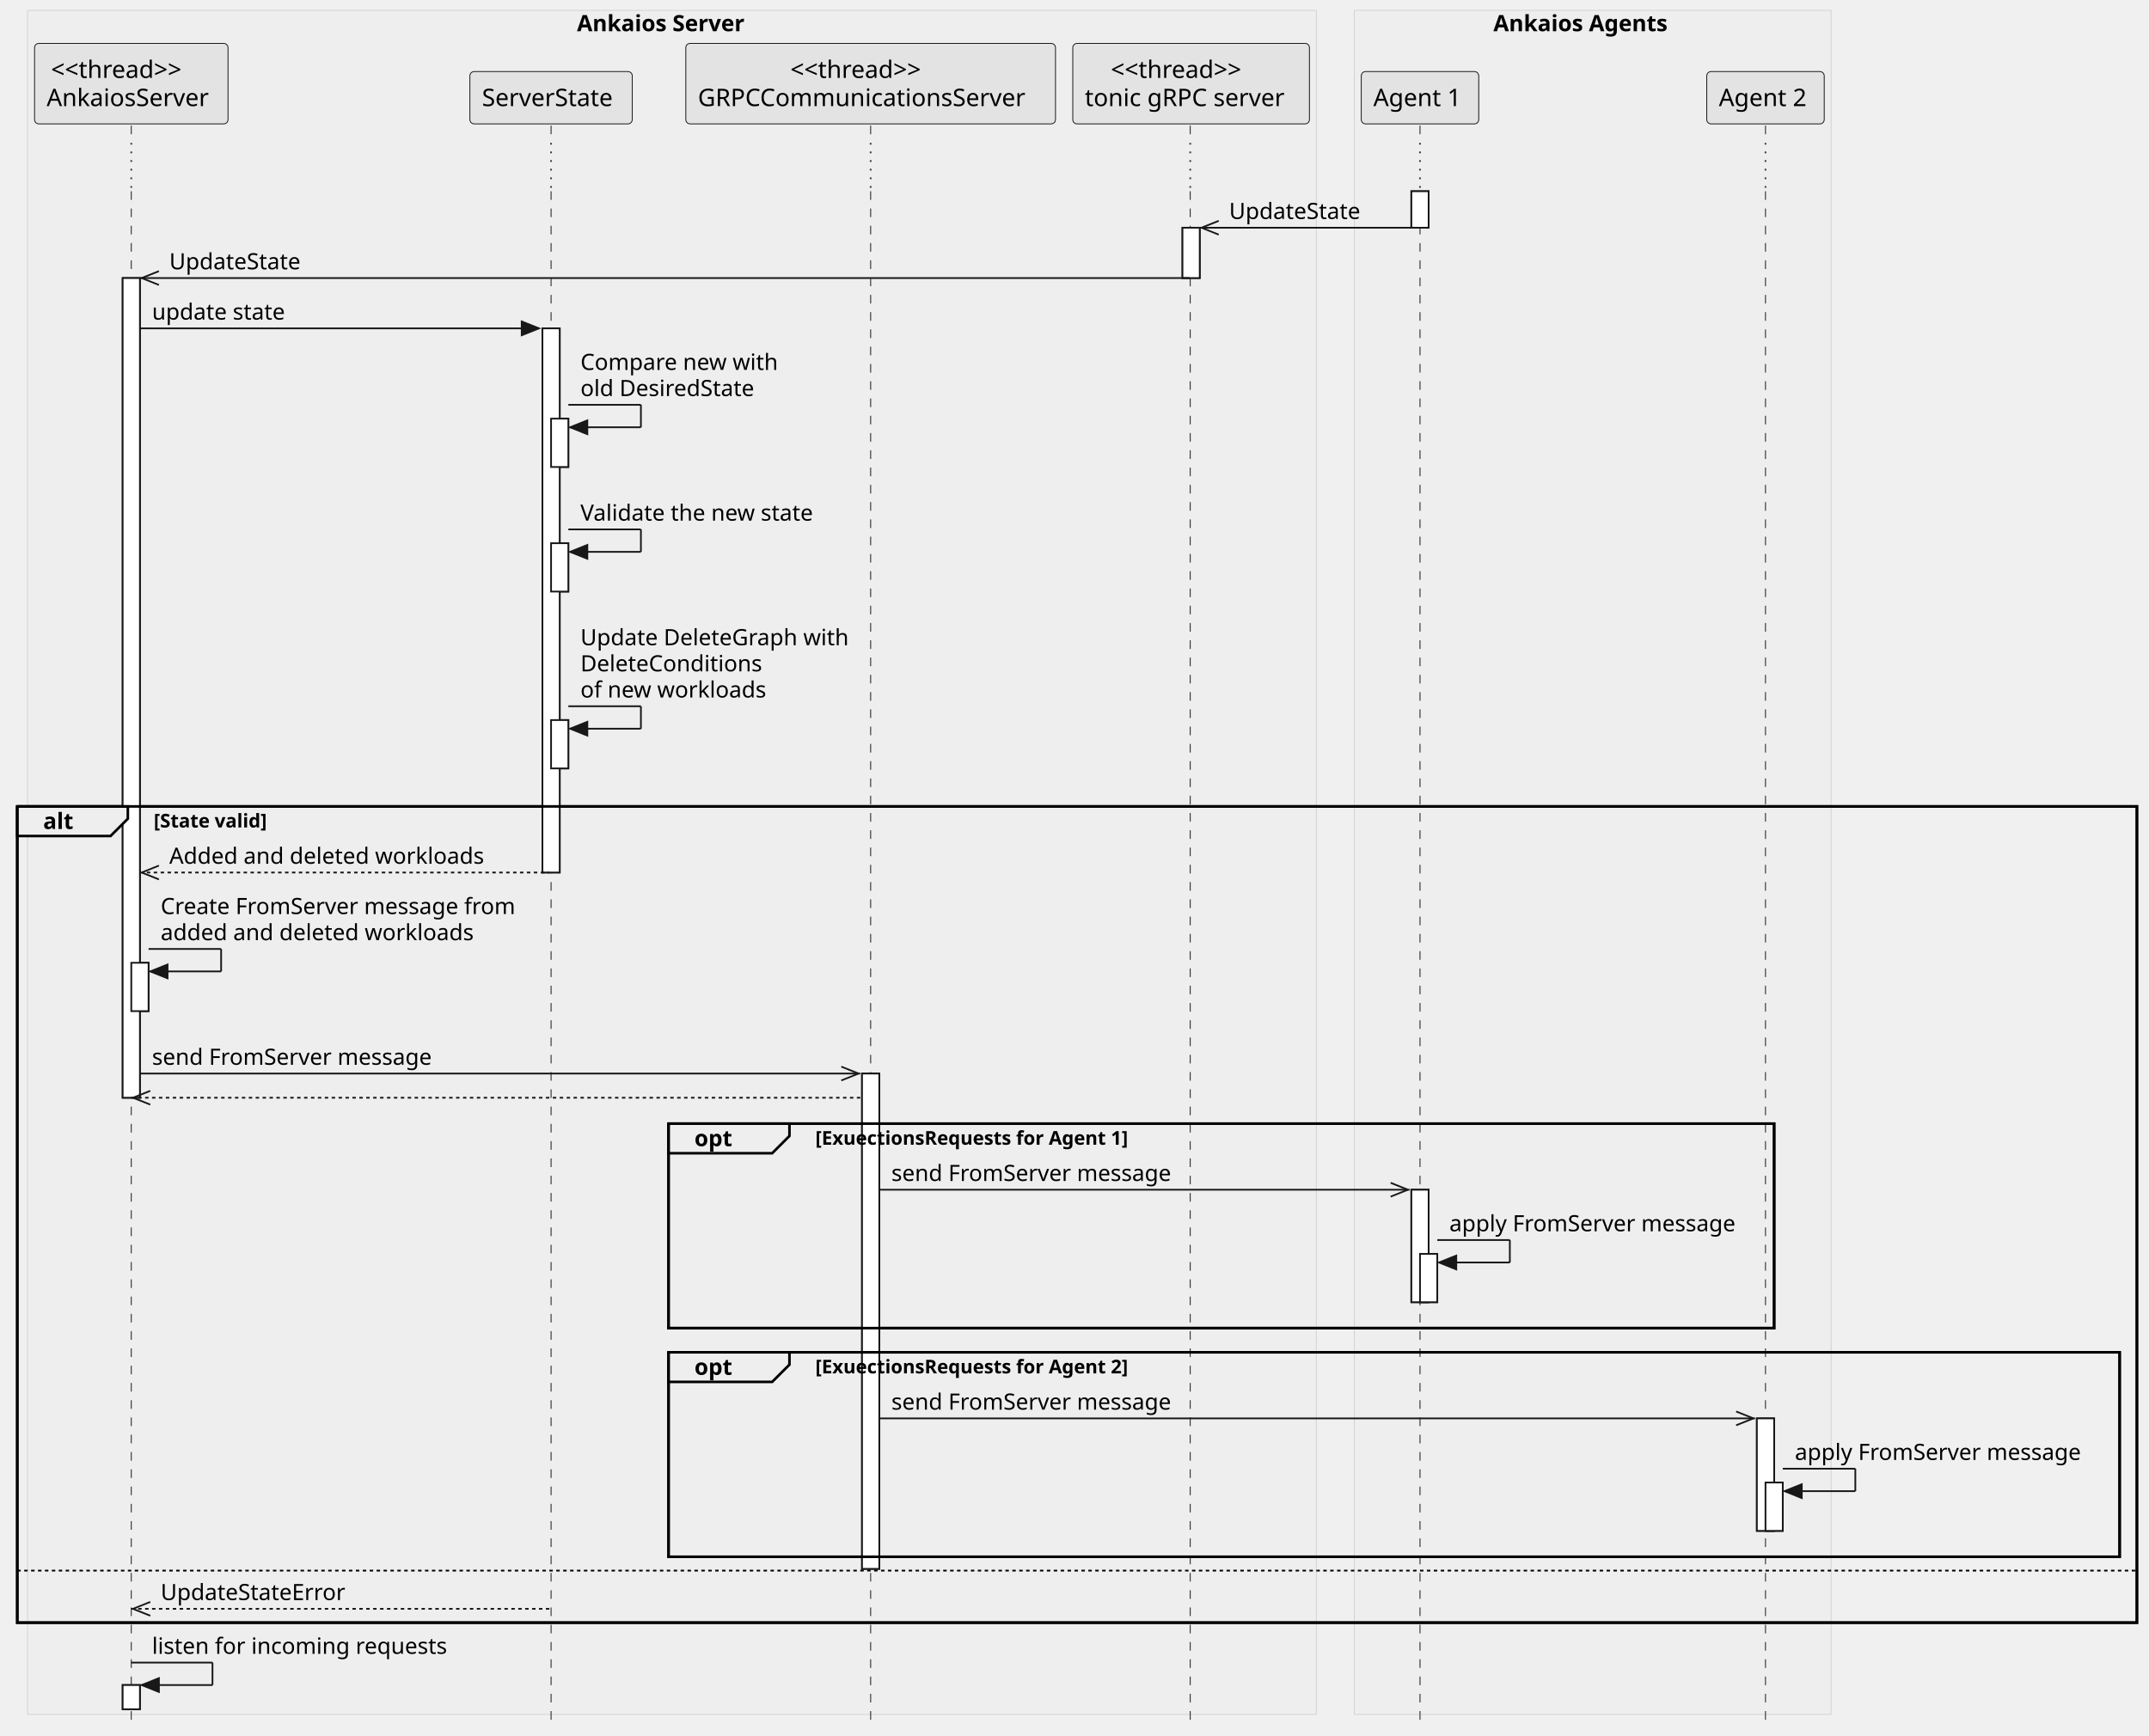
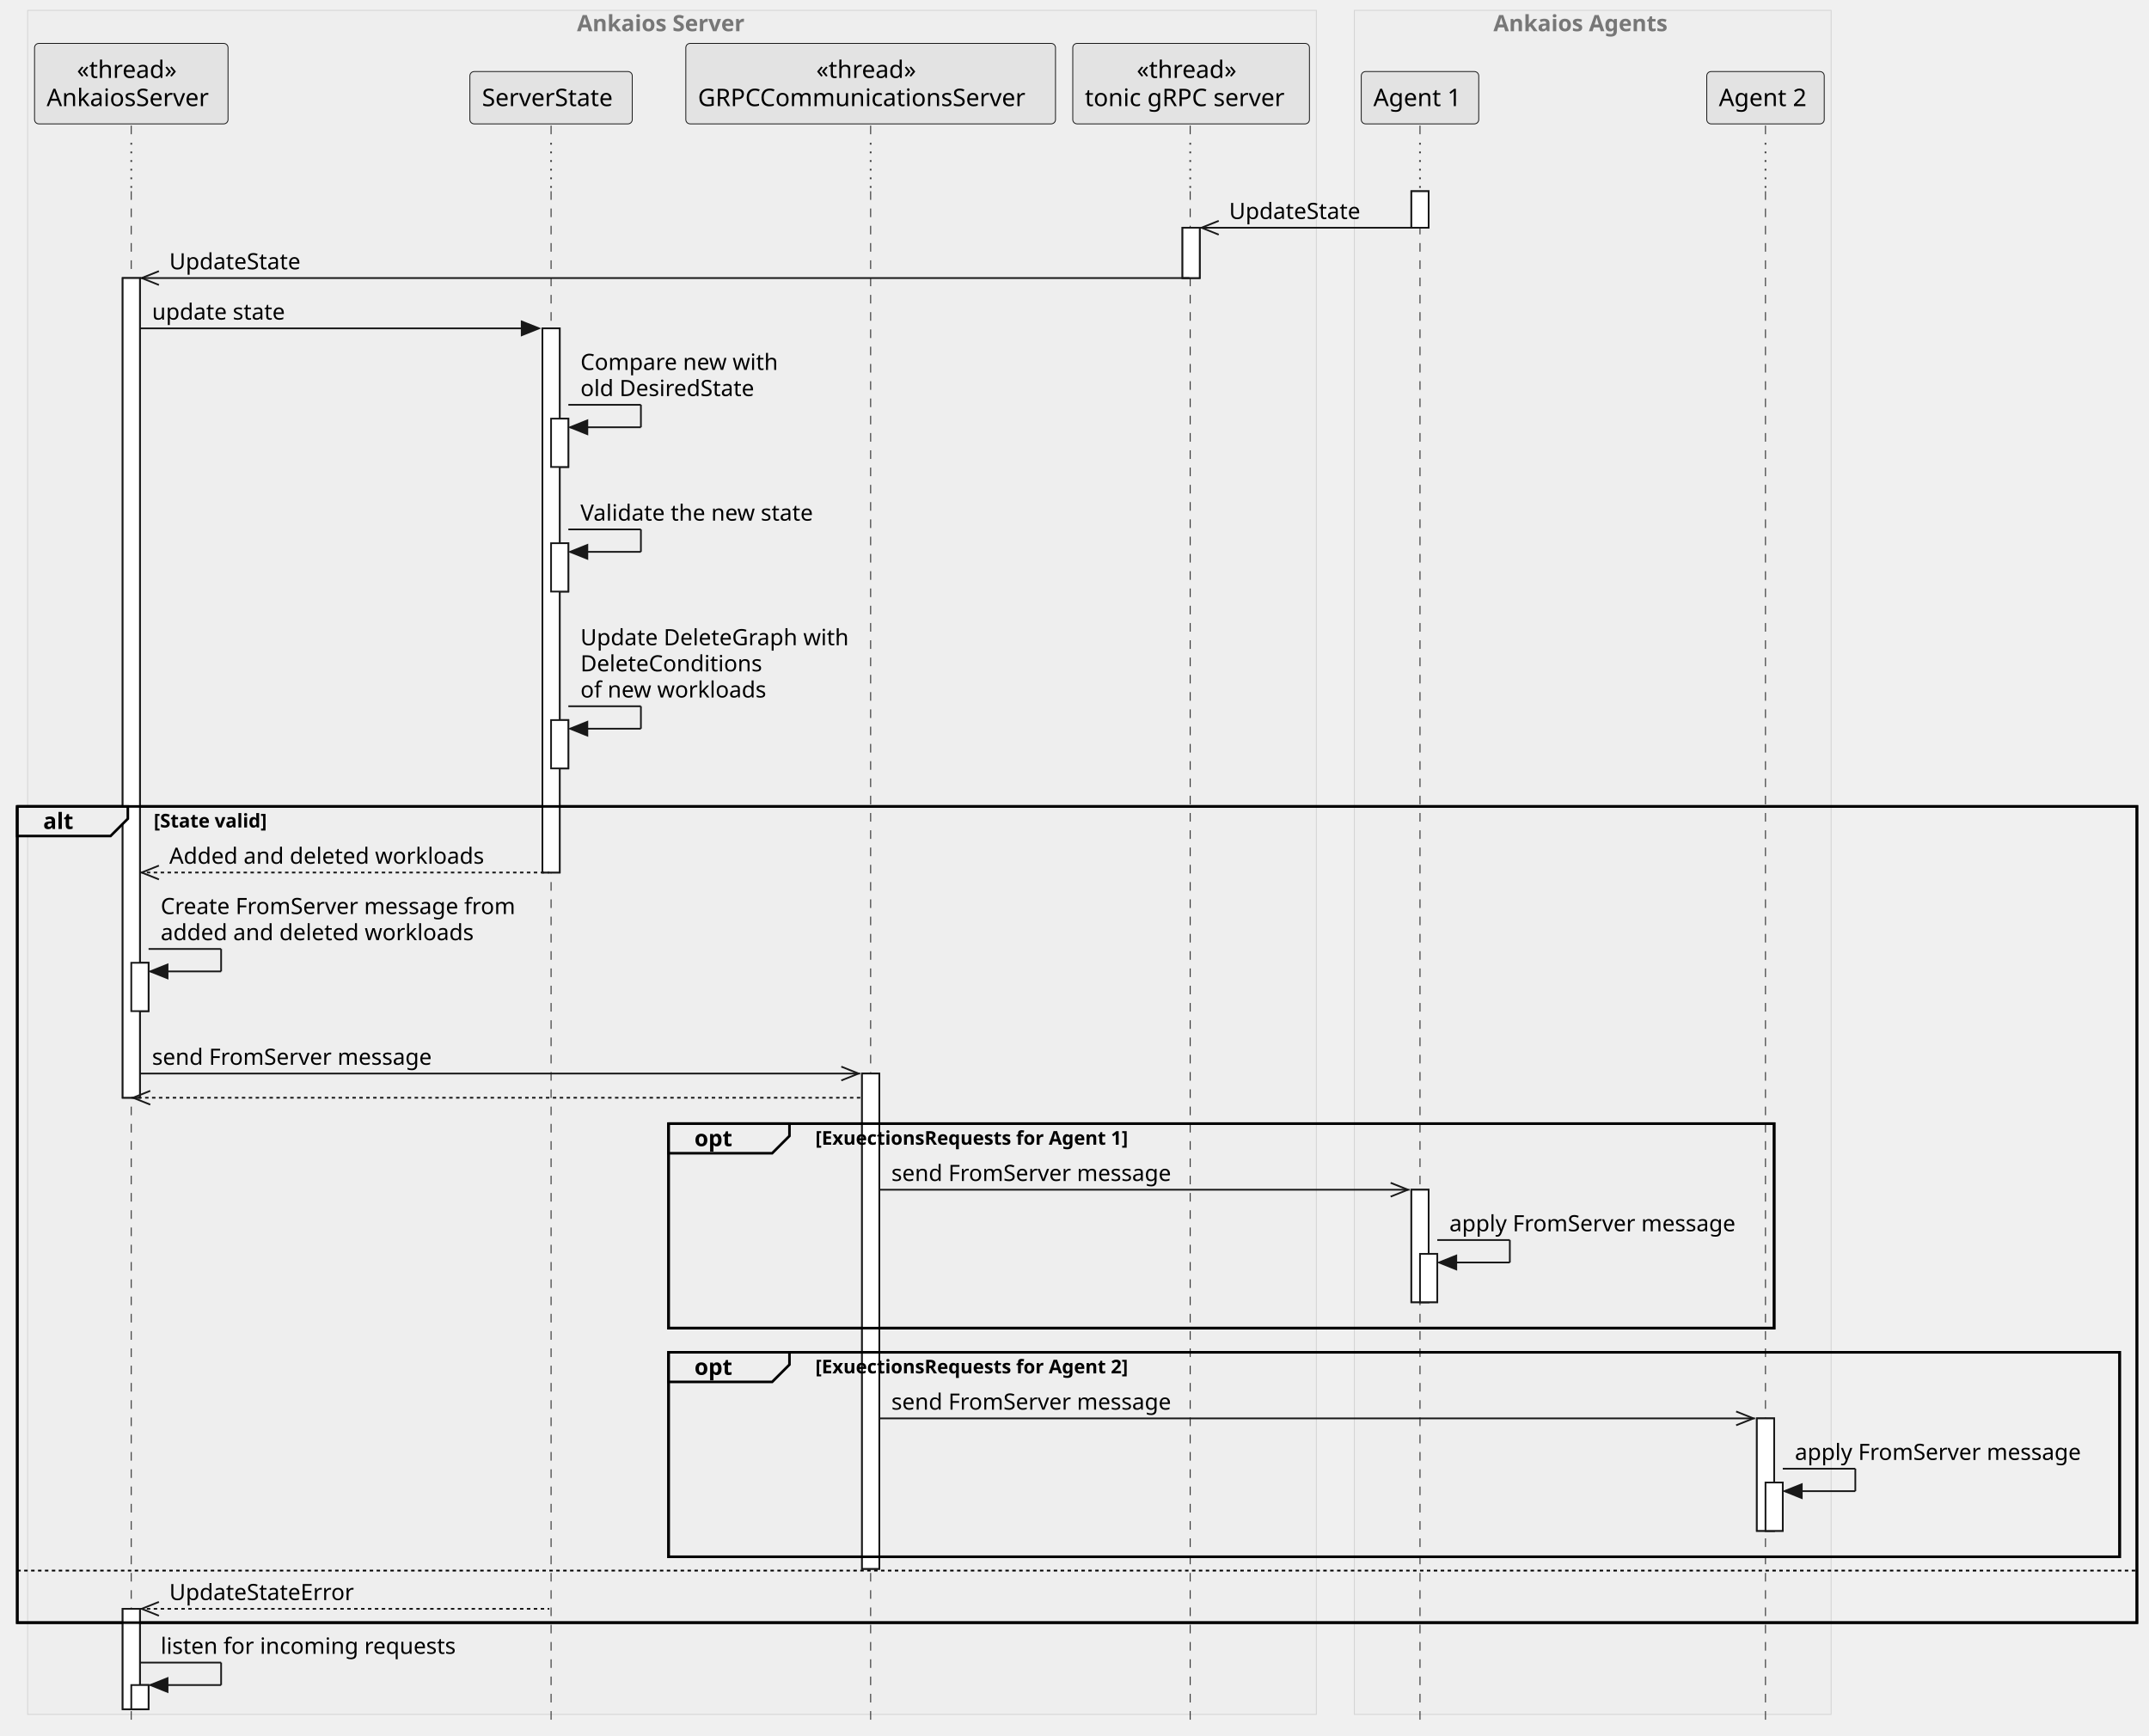
<svg xmlns="http://www.w3.org/2000/svg" contentStyleType="text/css" height="1005px" preserveAspectRatio="none" style="width:1244px;height:1005px;background:#FFFFFF;" version="1.1" viewBox="0 0 1244 1005" width="1244px" zoomAndPan="magnify">
  <defs />
  <g>
    <rect fill="#EEEEEE" height="986.648" style="stroke:#D3D3D3;stroke-width:0.5;" width="746" x="16" y="6" />
-     <text fill="#000000" font-family="sans-serif" font-size="13" font-weight="bold" lengthAdjust="spacing" textLength="110" x="334" y="18.067">Ankaios Server</text>
+     <text fill="#777777" font-family="sans-serif" font-size="13" font-weight="bold" lengthAdjust="spacing" textLength="110" x="334" y="18.067">Ankaios Server</text>
    <rect fill="#EEEEEE" height="986.648" style="stroke:#D3D3D3;stroke-width:0.5;" width="276" x="784" y="6" />
-     <text fill="#000000" font-family="sans-serif" font-size="13" font-weight="bold" lengthAdjust="spacing" textLength="115" x="864.5" y="18.067">Ankaios Agents</text>
+     <text fill="#777777" font-family="sans-serif" font-size="13" font-weight="bold" lengthAdjust="spacing" textLength="115" x="864.5" y="18.067">Ankaios Agents</text>
    <rect fill="#FFFFFF" height="474.594" style="stroke:#181818;stroke-width:1.0;" width="10" x="71" y="160.992" />
    <rect fill="#FFFFFF" height="28" style="stroke:#181818;stroke-width:1.0;" width="10" x="76" y="557.453" />
-     <rect fill="#FFFFFF" height="14" style="stroke:#181818;stroke-width:1.0;" width="10" x="71" y="975.648" />
+     <rect fill="#FFFFFF" height="58.133" style="stroke:#181818;stroke-width:1.0;" width="10" x="71" y="931.516" />
+     <rect fill="#FFFFFF" height="14" style="stroke:#181818;stroke-width:1.0;" width="10" x="76" y="975.648" />
    <rect fill="#FFFFFF" height="315.062" style="stroke:#181818;stroke-width:1.0;" width="10" x="314" y="190.125" />
    <rect fill="#FFFFFF" height="28" style="stroke:#181818;stroke-width:1.0;" width="10" x="319" y="242.391" />
    <rect fill="#FFFFFF" height="28" style="stroke:#181818;stroke-width:1.0;" width="10" x="319" y="314.523" />
    <rect fill="#FFFFFF" height="28" style="stroke:#181818;stroke-width:1.0;" width="10" x="319" y="416.922" />
    <rect fill="#FFFFFF" height="286.797" style="stroke:#181818;stroke-width:1.0;" width="10" x="499" y="621.586" />
    <rect fill="#FFFFFF" height="29.133" style="stroke:#181818;stroke-width:1.0;" width="10" x="684.5" y="131.859" />
    <rect fill="#FFFFFF" height="21.133" style="stroke:#181818;stroke-width:1.0;" width="10" x="817" y="110.727" />
    <rect fill="#FFFFFF" height="65.133" style="stroke:#181818;stroke-width:1.0;" width="10" x="817" y="688.852" />
    <rect fill="#FFFFFF" height="28" style="stroke:#181818;stroke-width:1.0;" width="10" x="822" y="725.984" />
    <rect fill="#FFFFFF" height="65.133" style="stroke:#181818;stroke-width:1.0;" width="10" x="1017" y="821.25" />
    <rect fill="#FFFFFF" height="28" style="stroke:#181818;stroke-width:1.0;" width="10" x="1022" y="858.383" />
    <rect fill="none" height="472.594" style="stroke:#000000;stroke-width:1.5;" width="1227" x="10" y="466.922" />
    <rect fill="none" height="118.398" style="stroke:#000000;stroke-width:1.5;" width="640" x="387" y="650.586" />
    <rect fill="none" height="118.398" style="stroke:#000000;stroke-width:1.5;" width="840" x="387" y="782.984" />
    <line style="stroke:#181818;stroke-width:0.5;stroke-dasharray:5.0,5.0;" x1="76" x2="76" y1="72.727" y2="82.727" />
    <line style="stroke:#383838;stroke-width:1.0;stroke-dasharray:1.0,4.0;" x1="76" x2="76" y1="82.727" y2="110.727" />
    <line style="stroke:#181818;stroke-width:0.5;stroke-dasharray:5.0,5.0;" x1="76" x2="76" y1="110.727" y2="998.648" />
    <line style="stroke:#181818;stroke-width:0.5;stroke-dasharray:5.0,5.0;" x1="319" x2="319" y1="72.727" y2="82.727" />
    <line style="stroke:#383838;stroke-width:1.0;stroke-dasharray:1.0,4.0;" x1="319" x2="319" y1="82.727" y2="110.727" />
    <line style="stroke:#181818;stroke-width:0.5;stroke-dasharray:5.0,5.0;" x1="319" x2="319" y1="110.727" y2="998.648" />
    <line style="stroke:#181818;stroke-width:0.5;stroke-dasharray:5.0,5.0;" x1="504" x2="504" y1="72.727" y2="82.727" />
    <line style="stroke:#383838;stroke-width:1.0;stroke-dasharray:1.0,4.0;" x1="504" x2="504" y1="82.727" y2="110.727" />
    <line style="stroke:#181818;stroke-width:0.5;stroke-dasharray:5.0,5.0;" x1="504" x2="504" y1="110.727" y2="998.648" />
    <line style="stroke:#181818;stroke-width:0.5;stroke-dasharray:5.0,5.0;" x1="689" x2="689" y1="72.727" y2="82.727" />
    <line style="stroke:#383838;stroke-width:1.0;stroke-dasharray:1.0,4.0;" x1="689" x2="689" y1="82.727" y2="110.727" />
    <line style="stroke:#181818;stroke-width:0.5;stroke-dasharray:5.0,5.0;" x1="689" x2="689" y1="110.727" y2="998.648" />
    <line style="stroke:#181818;stroke-width:0.5;stroke-dasharray:5.0,5.0;" x1="822" x2="822" y1="72.727" y2="82.727" />
    <line style="stroke:#383838;stroke-width:1.0;stroke-dasharray:1.0,4.0;" x1="822" x2="822" y1="82.727" y2="110.727" />
    <line style="stroke:#181818;stroke-width:0.5;stroke-dasharray:5.0,5.0;" x1="822" x2="822" y1="110.727" y2="998.648" />
    <line style="stroke:#181818;stroke-width:0.5;stroke-dasharray:5.0,5.0;" x1="1022" x2="1022" y1="72.727" y2="82.727" />
    <line style="stroke:#383838;stroke-width:1.0;stroke-dasharray:1.0,4.0;" x1="1022" x2="1022" y1="82.727" y2="110.727" />
    <line style="stroke:#181818;stroke-width:0.5;stroke-dasharray:5.0,5.0;" x1="1022" x2="1022" y1="110.727" y2="998.648" />
    <rect fill="#E3E3E3" height="46.594" rx="2.5" ry="2.5" style="stroke:#181818;stroke-width:0.5;" width="112" x="20" y="25.133" />
-     <text fill="#000000" font-family="sans-serif" font-size="14" lengthAdjust="spacing" textLength="93" x="29.5" y="45.128">&lt;&lt;thread&gt;&gt;</text>
+     <text fill="#000000" font-family="sans-serif" font-size="14" lengthAdjust="spacing" textLength="63" x="44.5" y="45.128">«thread»</text>
    <text fill="#000000" font-family="sans-serif" font-size="14" lengthAdjust="spacing" textLength="98" x="27" y="61.425">AnkaiosServer</text>
    <rect fill="#E3E3E3" height="30.297" rx="2.5" ry="2.5" style="stroke:#181818;stroke-width:0.5;" width="94" x="272" y="41.43" />
    <text fill="#000000" font-family="sans-serif" font-size="14" lengthAdjust="spacing" textLength="80" x="279" y="61.425">ServerState</text>
    <rect fill="#E3E3E3" height="46.594" rx="2.5" ry="2.5" style="stroke:#181818;stroke-width:0.5;" width="214" x="397" y="25.133" />
-     <text fill="#000000" font-family="sans-serif" font-size="14" lengthAdjust="spacing" textLength="93" x="457.5" y="45.128">&lt;&lt;thread&gt;&gt;</text>
+     <text fill="#000000" font-family="sans-serif" font-size="14" lengthAdjust="spacing" textLength="63" x="472.5" y="45.128">«thread»</text>
    <text fill="#000000" font-family="sans-serif" font-size="14" lengthAdjust="spacing" textLength="200" x="404" y="61.425">GRPCCommunicationsServer</text>
    <rect fill="#E3E3E3" height="46.594" rx="2.5" ry="2.5" style="stroke:#181818;stroke-width:0.5;" width="137" x="621" y="25.133" />
-     <text fill="#000000" font-family="sans-serif" font-size="14" lengthAdjust="spacing" textLength="93" x="643" y="45.128">&lt;&lt;thread&gt;&gt;</text>
+     <text fill="#000000" font-family="sans-serif" font-size="14" lengthAdjust="spacing" textLength="63" x="658" y="45.128">«thread»</text>
    <text fill="#000000" font-family="sans-serif" font-size="14" lengthAdjust="spacing" textLength="123" x="628" y="61.425">tonic gRPC server</text>
    <rect fill="#E3E3E3" height="30.297" rx="2.5" ry="2.5" style="stroke:#181818;stroke-width:0.5;" width="68" x="788" y="41.43" />
    <text fill="#000000" font-family="sans-serif" font-size="14" lengthAdjust="spacing" textLength="54" x="795" y="61.425">Agent 1</text>
    <rect fill="#E3E3E3" height="30.297" rx="2.5" ry="2.5" style="stroke:#181818;stroke-width:0.5;" width="68" x="988" y="41.43" />
    <text fill="#000000" font-family="sans-serif" font-size="14" lengthAdjust="spacing" textLength="54" x="995" y="61.425">Agent 2</text>
    <rect fill="#FFFFFF" height="474.594" style="stroke:#181818;stroke-width:1.0;" width="10" x="71" y="160.992" />
    <rect fill="#FFFFFF" height="28" style="stroke:#181818;stroke-width:1.0;" width="10" x="76" y="557.453" />
-     <rect fill="#FFFFFF" height="14" style="stroke:#181818;stroke-width:1.0;" width="10" x="71" y="975.648" />
+     <rect fill="#FFFFFF" height="58.133" style="stroke:#181818;stroke-width:1.0;" width="10" x="71" y="931.516" />
+     <rect fill="#FFFFFF" height="14" style="stroke:#181818;stroke-width:1.0;" width="10" x="76" y="975.648" />
    <rect fill="#FFFFFF" height="315.062" style="stroke:#181818;stroke-width:1.0;" width="10" x="314" y="190.125" />
    <rect fill="#FFFFFF" height="28" style="stroke:#181818;stroke-width:1.0;" width="10" x="319" y="242.391" />
    <rect fill="#FFFFFF" height="28" style="stroke:#181818;stroke-width:1.0;" width="10" x="319" y="314.523" />
    <rect fill="#FFFFFF" height="28" style="stroke:#181818;stroke-width:1.0;" width="10" x="319" y="416.922" />
    <rect fill="#FFFFFF" height="286.797" style="stroke:#181818;stroke-width:1.0;" width="10" x="499" y="621.586" />
    <rect fill="#FFFFFF" height="29.133" style="stroke:#181818;stroke-width:1.0;" width="10" x="684.5" y="131.859" />
    <rect fill="#FFFFFF" height="21.133" style="stroke:#181818;stroke-width:1.0;" width="10" x="817" y="110.727" />
    <rect fill="#FFFFFF" height="65.133" style="stroke:#181818;stroke-width:1.0;" width="10" x="817" y="688.852" />
    <rect fill="#FFFFFF" height="28" style="stroke:#181818;stroke-width:1.0;" width="10" x="822" y="725.984" />
    <rect fill="#FFFFFF" height="65.133" style="stroke:#181818;stroke-width:1.0;" width="10" x="1017" y="821.25" />
    <rect fill="#FFFFFF" height="28" style="stroke:#181818;stroke-width:1.0;" width="10" x="1022" y="858.383" />
    <line style="stroke:#181818;stroke-width:1.0;" x1="695.5" x2="705.5" y1="131.859" y2="127.859" />
    <line style="stroke:#181818;stroke-width:1.0;" x1="695.5" x2="705.5" y1="131.859" y2="135.859" />
    <line style="stroke:#181818;stroke-width:1.0;" x1="694.5" x2="821" y1="131.859" y2="131.859" />
    <text fill="#000000" font-family="sans-serif" font-size="13" lengthAdjust="spacing" textLength="82" x="711.5" y="126.793">UpdateState</text>
    <line style="stroke:#181818;stroke-width:1.0;" x1="82" x2="92" y1="160.992" y2="156.992" />
    <line style="stroke:#181818;stroke-width:1.0;" x1="82" x2="92" y1="160.992" y2="164.992" />
    <line style="stroke:#181818;stroke-width:1.0;" x1="81" x2="688.5" y1="160.992" y2="160.992" />
    <text fill="#000000" font-family="sans-serif" font-size="13" lengthAdjust="spacing" textLength="82" x="98" y="155.926">UpdateState</text>
    <polygon fill="#181818" points="302,186.125,312,190.125,302,194.125" style="stroke:#181818;stroke-width:1.0;" />
    <line style="stroke:#181818;stroke-width:1.0;" x1="81" x2="308" y1="190.125" y2="190.125" />
    <text fill="#000000" font-family="sans-serif" font-size="13" lengthAdjust="spacing" textLength="82" x="88" y="185.059">update state</text>
    <line style="stroke:#181818;stroke-width:1.0;" x1="329" x2="371" y1="234.391" y2="234.391" />
    <line style="stroke:#181818;stroke-width:1.0;" x1="371" x2="371" y1="234.391" y2="247.391" />
    <line style="stroke:#181818;stroke-width:1.0;" x1="330" x2="371" y1="247.391" y2="247.391" />
    <polygon fill="#181818" points="340,243.391,330,247.391,340,251.391" style="stroke:#181818;stroke-width:1.0;" />
    <text fill="#000000" font-family="sans-serif" font-size="13" lengthAdjust="spacing" textLength="117" x="336" y="214.192">Compare new with</text>
    <text fill="#000000" font-family="sans-serif" font-size="13" lengthAdjust="spacing" textLength="107" x="336" y="229.325">old DesiredState</text>
    <line style="stroke:#181818;stroke-width:1.0;" x1="329" x2="371" y1="306.523" y2="306.523" />
    <line style="stroke:#181818;stroke-width:1.0;" x1="371" x2="371" y1="306.523" y2="319.523" />
    <line style="stroke:#181818;stroke-width:1.0;" x1="330" x2="371" y1="319.523" y2="319.523" />
    <polygon fill="#181818" points="340,315.523,330,319.523,340,323.523" style="stroke:#181818;stroke-width:1.0;" />
    <text fill="#000000" font-family="sans-serif" font-size="13" lengthAdjust="spacing" textLength="143" x="336" y="301.457">Validate the new state</text>
    <line style="stroke:#181818;stroke-width:1.0;" x1="329" x2="371" y1="408.922" y2="408.922" />
    <line style="stroke:#181818;stroke-width:1.0;" x1="371" x2="371" y1="408.922" y2="421.922" />
    <line style="stroke:#181818;stroke-width:1.0;" x1="330" x2="371" y1="421.922" y2="421.922" />
    <polygon fill="#181818" points="340,417.922,330,421.922,340,425.922" style="stroke:#181818;stroke-width:1.0;" />
    <text fill="#000000" font-family="sans-serif" font-size="13" lengthAdjust="spacing" textLength="161" x="336" y="373.59">Update DeleteGraph with</text>
    <text fill="#000000" font-family="sans-serif" font-size="13" lengthAdjust="spacing" textLength="109" x="336" y="388.723">DeleteConditions</text>
    <text fill="#000000" font-family="sans-serif" font-size="13" lengthAdjust="spacing" textLength="108" x="336" y="403.856">of new workloads</text>
    <path d="M10,466.922 L74,466.922 L74,474.055 L64,484.055 L10,484.055 L10,466.922 " fill="#EEEEEE" style="stroke:#000000;stroke-width:1.5;" />
    <rect fill="none" height="472.594" style="stroke:#000000;stroke-width:1.5;" width="1227" x="10" y="466.922" />
    <text fill="#000000" font-family="sans-serif" font-size="13" font-weight="bold" lengthAdjust="spacing" textLength="19" x="25" y="479.989">alt</text>
    <text fill="#000000" font-family="sans-serif" font-size="11" font-weight="bold" lengthAdjust="spacing" textLength="79" x="89" y="479.132">[State valid]</text>
    <line style="stroke:#181818;stroke-width:1.0;" x1="82" x2="92" y1="505.188" y2="501.188" />
    <line style="stroke:#181818;stroke-width:1.0;" x1="82" x2="92" y1="505.188" y2="509.188" />
    <line style="stroke:#181818;stroke-width:1.0;stroke-dasharray:2.0,2.0;" x1="81" x2="318" y1="505.188" y2="505.188" />
    <text fill="#000000" font-family="sans-serif" font-size="13" lengthAdjust="spacing" textLength="188" x="98" y="500.122">Added and deleted workloads</text>
    <line style="stroke:#181818;stroke-width:1.0;" x1="86" x2="128" y1="549.453" y2="549.453" />
    <line style="stroke:#181818;stroke-width:1.0;" x1="128" x2="128" y1="549.453" y2="562.453" />
    <line style="stroke:#181818;stroke-width:1.0;" x1="87" x2="128" y1="562.453" y2="562.453" />
    <polygon fill="#181818" points="97,558.453,87,562.453,97,566.453" style="stroke:#181818;stroke-width:1.0;" />
    <text fill="#000000" font-family="sans-serif" font-size="13" lengthAdjust="spacing" textLength="219" x="93" y="529.254">Create FromServer message from</text>
    <text fill="#000000" font-family="sans-serif" font-size="13" lengthAdjust="spacing" textLength="187" x="93" y="544.387">added and deleted workloads</text>
    <line style="stroke:#181818;stroke-width:1.0;" x1="497" x2="487" y1="621.586" y2="617.586" />
    <line style="stroke:#181818;stroke-width:1.0;" x1="497" x2="487" y1="621.586" y2="625.586" />
    <line style="stroke:#181818;stroke-width:1.0;" x1="81" x2="498" y1="621.586" y2="621.586" />
    <text fill="#000000" font-family="sans-serif" font-size="13" lengthAdjust="spacing" textLength="173" x="88" y="616.52">send FromServer message</text>
    <line style="stroke:#181818;stroke-width:1.0;" x1="77" x2="87" y1="635.586" y2="631.586" />
    <line style="stroke:#181818;stroke-width:1.0;" x1="77" x2="87" y1="635.586" y2="639.586" />
    <line style="stroke:#181818;stroke-width:1.0;stroke-dasharray:2.0,2.0;" x1="76" x2="498" y1="635.586" y2="635.586" />
    <path d="M387,650.586 L457,650.586 L457,657.719 L447,667.719 L387,667.719 L387,650.586 " fill="#EEEEEE" style="stroke:#000000;stroke-width:1.5;" />
    <rect fill="none" height="118.398" style="stroke:#000000;stroke-width:1.5;" width="640" x="387" y="650.586" />
    <text fill="#000000" font-family="sans-serif" font-size="13" font-weight="bold" lengthAdjust="spacing" textLength="25" x="402" y="663.653">opt</text>
    <text fill="#000000" font-family="sans-serif" font-size="11" font-weight="bold" lengthAdjust="spacing" textLength="214" x="472" y="662.796">[ExuectionsRequests for Agent 1]</text>
    <line style="stroke:#181818;stroke-width:1.0;" x1="815" x2="805" y1="688.852" y2="684.852" />
    <line style="stroke:#181818;stroke-width:1.0;" x1="815" x2="805" y1="688.852" y2="692.852" />
    <line style="stroke:#181818;stroke-width:1.0;" x1="509" x2="816" y1="688.852" y2="688.852" />
    <text fill="#000000" font-family="sans-serif" font-size="13" lengthAdjust="spacing" textLength="173" x="516" y="683.786">send FromServer message</text>
    <line style="stroke:#181818;stroke-width:1.0;" x1="832" x2="874" y1="717.984" y2="717.984" />
    <line style="stroke:#181818;stroke-width:1.0;" x1="874" x2="874" y1="717.984" y2="730.984" />
    <line style="stroke:#181818;stroke-width:1.0;" x1="833" x2="874" y1="730.984" y2="730.984" />
    <polygon fill="#181818" points="843,726.984,833,730.984,843,734.984" style="stroke:#181818;stroke-width:1.0;" />
    <text fill="#000000" font-family="sans-serif" font-size="13" lengthAdjust="spacing" textLength="176" x="839" y="712.918">apply FromServer message</text>
    <path d="M387,782.984 L457,782.984 L457,790.117 L447,800.117 L387,800.117 L387,782.984 " fill="#EEEEEE" style="stroke:#000000;stroke-width:1.5;" />
    <rect fill="none" height="118.398" style="stroke:#000000;stroke-width:1.5;" width="840" x="387" y="782.984" />
    <text fill="#000000" font-family="sans-serif" font-size="13" font-weight="bold" lengthAdjust="spacing" textLength="25" x="402" y="796.051">opt</text>
    <text fill="#000000" font-family="sans-serif" font-size="11" font-weight="bold" lengthAdjust="spacing" textLength="214" x="472" y="795.195">[ExuectionsRequests for Agent 2]</text>
    <line style="stroke:#181818;stroke-width:1.0;" x1="1015" x2="1005" y1="821.25" y2="817.25" />
    <line style="stroke:#181818;stroke-width:1.0;" x1="1015" x2="1005" y1="821.25" y2="825.25" />
    <line style="stroke:#181818;stroke-width:1.0;" x1="509" x2="1016" y1="821.25" y2="821.25" />
    <text fill="#000000" font-family="sans-serif" font-size="13" lengthAdjust="spacing" textLength="173" x="516" y="816.184">send FromServer message</text>
    <line style="stroke:#181818;stroke-width:1.0;" x1="1032" x2="1074" y1="850.383" y2="850.383" />
    <line style="stroke:#181818;stroke-width:1.0;" x1="1074" x2="1074" y1="850.383" y2="863.383" />
    <line style="stroke:#181818;stroke-width:1.0;" x1="1033" x2="1074" y1="863.383" y2="863.383" />
    <polygon fill="#181818" points="1043,859.383,1033,863.383,1043,867.383" style="stroke:#181818;stroke-width:1.0;" />
    <text fill="#000000" font-family="sans-serif" font-size="13" lengthAdjust="spacing" textLength="176" x="1039" y="845.317">apply FromServer message</text>
    <line style="stroke:#000000;stroke-width:1.0;stroke-dasharray:2.0,2.0;" x1="10" x2="1237" y1="909.383" y2="909.383" />
-     <line style="stroke:#181818;stroke-width:1.0;" x1="77" x2="87" y1="931.516" y2="927.516" />
-     <line style="stroke:#181818;stroke-width:1.0;" x1="77" x2="87" y1="931.516" y2="935.516" />
-     <line style="stroke:#181818;stroke-width:1.0;stroke-dasharray:2.0,2.0;" x1="76" x2="318" y1="931.516" y2="931.516" />
-     <text fill="#000000" font-family="sans-serif" font-size="13" lengthAdjust="spacing" textLength="113" x="93" y="926.45">UpdateStateError</text>
-     <line style="stroke:#181818;stroke-width:1.0;" x1="76" x2="123" y1="962.648" y2="962.648" />
-     <line style="stroke:#181818;stroke-width:1.0;" x1="123" x2="123" y1="962.648" y2="975.648" />
-     <line style="stroke:#181818;stroke-width:1.0;" x1="82" x2="123" y1="975.648" y2="975.648" />
-     <polygon fill="#181818" points="92,971.648,82,975.648,92,979.648" style="stroke:#181818;stroke-width:1.0;" />
-     <text fill="#000000" font-family="sans-serif" font-size="13" lengthAdjust="spacing" textLength="177" x="88" y="957.582">listen for incoming requests</text>
+     <line style="stroke:#181818;stroke-width:1.0;" x1="82" x2="92" y1="931.516" y2="927.516" />
+     <line style="stroke:#181818;stroke-width:1.0;" x1="82" x2="92" y1="931.516" y2="935.516" />
+     <line style="stroke:#181818;stroke-width:1.0;stroke-dasharray:2.0,2.0;" x1="81" x2="318" y1="931.516" y2="931.516" />
+     <text fill="#000000" font-family="sans-serif" font-size="13" lengthAdjust="spacing" textLength="113" x="98" y="926.45">UpdateStateError</text>
+     <line style="stroke:#181818;stroke-width:1.0;" x1="81" x2="128" y1="962.648" y2="962.648" />
+     <line style="stroke:#181818;stroke-width:1.0;" x1="128" x2="128" y1="962.648" y2="975.648" />
+     <line style="stroke:#181818;stroke-width:1.0;" x1="87" x2="128" y1="975.648" y2="975.648" />
+     <polygon fill="#181818" points="97,971.648,87,975.648,97,979.648" style="stroke:#181818;stroke-width:1.0;" />
+     <text fill="#000000" font-family="sans-serif" font-size="13" lengthAdjust="spacing" textLength="177" x="93" y="957.582">listen for incoming requests</text>
  </g>
</svg>
